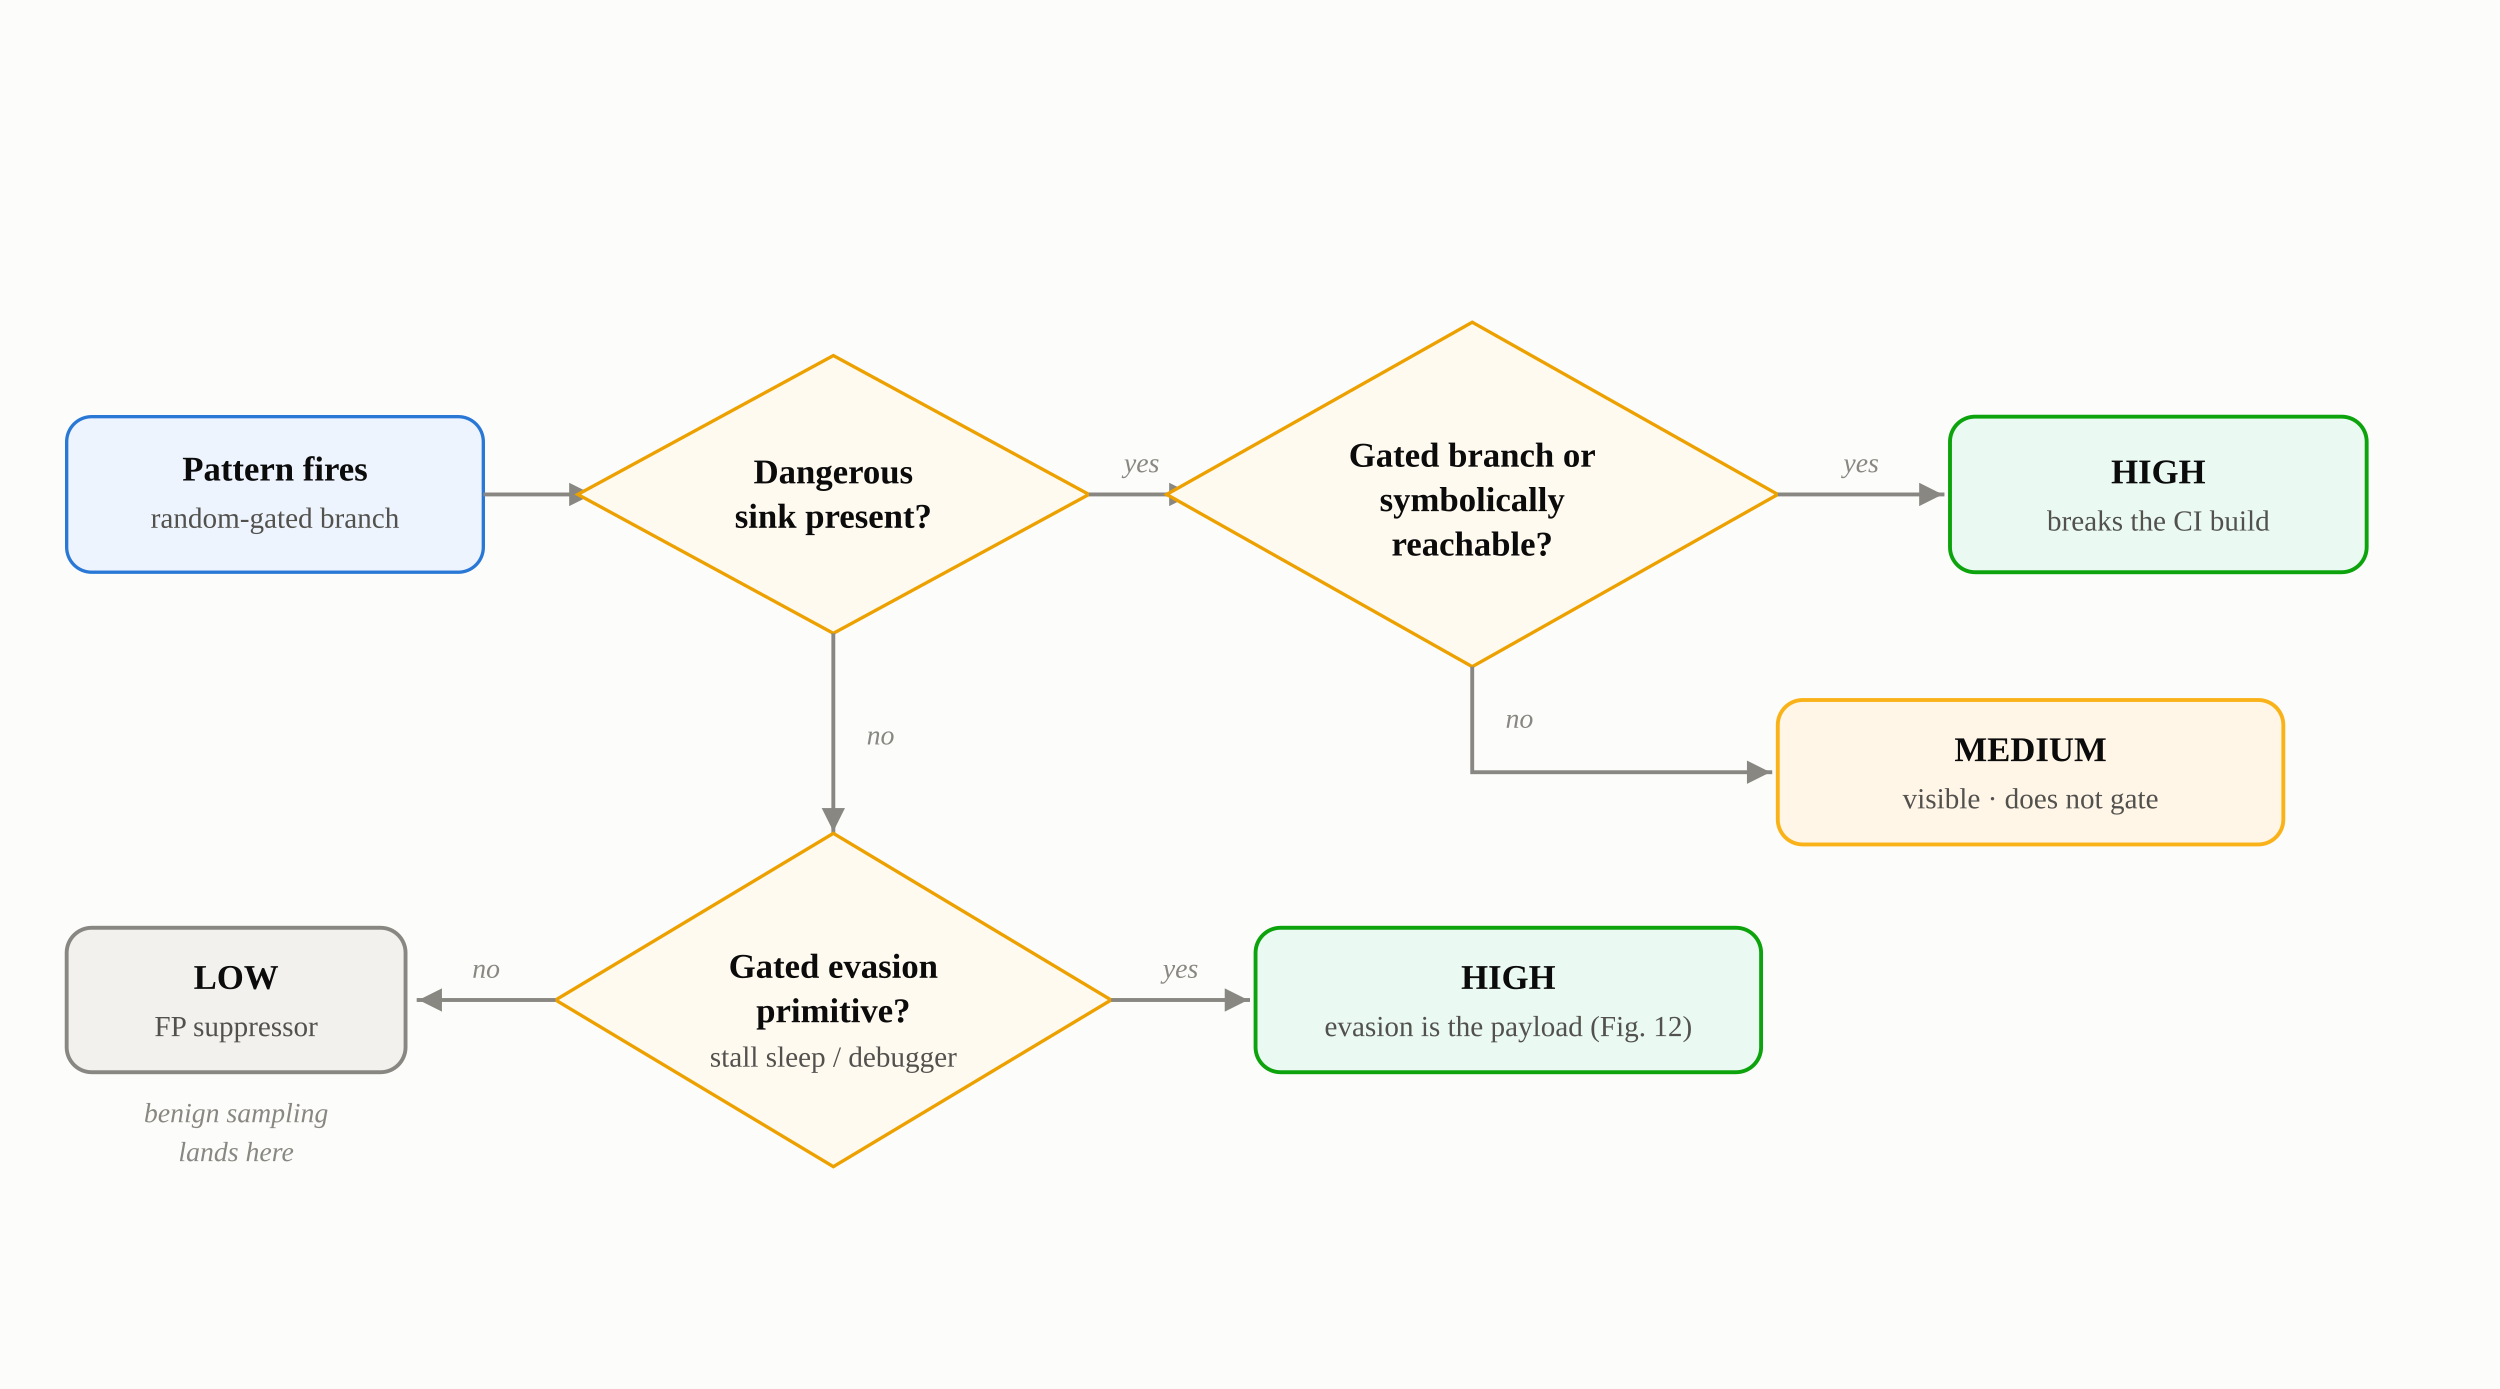
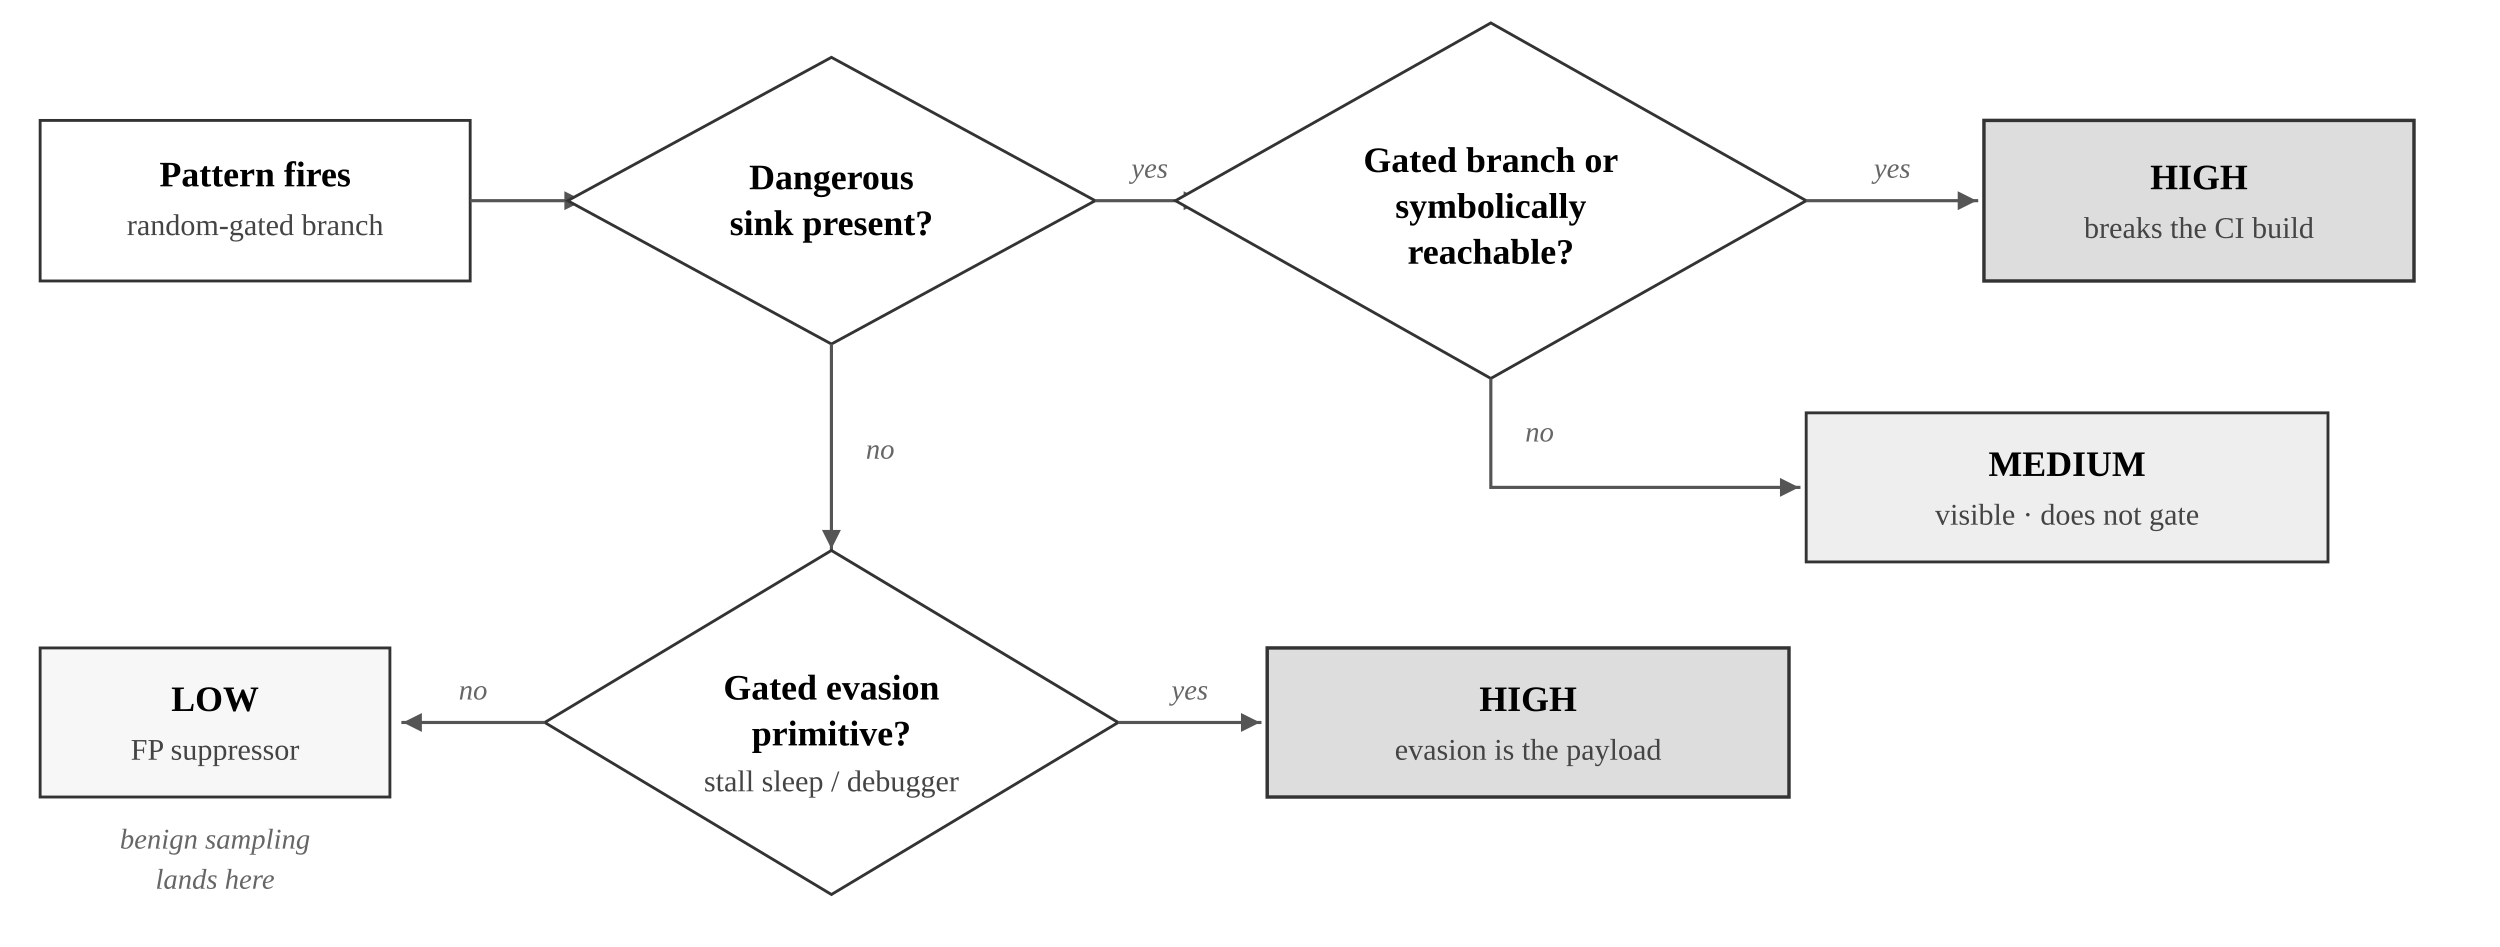
- <svg xmlns="http://www.w3.org/2000/svg" viewBox="0 0 900 500" font-family="Liberation Serif, Times New Roman, serif">
-   <rect width="900" height="500" fill="#fcfcfb" />
+ <svg xmlns="http://www.w3.org/2000/svg" viewBox="10 108 872 330" font-family="Liberation Serif, Times New Roman, serif">
+   <rect x="0" y="0" width="900" height="500" fill="#ffffff" />
  <defs>
    <marker id="a2" markerWidth="9" markerHeight="9" refX="6.5" refY="3" orient="auto">
-       <path d="M0,0 L6,3 L0,6 Z" fill="#898781" />
+       <path d="M0,0 L6,3 L0,6 Z" fill="#555555" />
    </marker>
  </defs>
  <style>
-     .t{fill:#0b0b0b;font-weight:bold;font-size:12.5px;}
-     .s{fill:#52514e;font-size:10.5px;}
-     .lab{fill:#898781;font-size:10px;font-style:italic;}
-     .flow{stroke:#898781;stroke-width:1.4;fill:none;}
-     .dia{fill:#fffaf0;stroke:#eda100;stroke-width:1.2;}
-     .hi{fill:#eafaf3;stroke:#0ca30c;stroke-width:1.4;}
-     .med{fill:#fff6e8;stroke:#fab219;stroke-width:1.4;}
-     .lo{fill:#f2f1ee;stroke:#898781;stroke-width:1.4;}
+     .t{fill:#000000;font-weight:bold;font-size:12.5px;}
+     .s{fill:#444444;font-size:10.5px;}
+     .lab{fill:#666666;font-size:10px;font-style:italic;}
+     .flow{stroke:#555555;stroke-width:1.1;fill:none;}
+     .dia{fill:#ffffff;stroke:#333333;stroke-width:1;}
+     .hi{fill:#dddddd;stroke:#333333;stroke-width:1.2;}
+     .med{fill:#eeeeee;stroke:#333333;stroke-width:1;}
+     .lo{fill:#f7f7f7;stroke:#333333;stroke-width:1;}
  </style>
-   <rect x="24" y="150" width="150" height="56" rx="9" fill="#eef4fd" stroke="#2a78d6" stroke-width="1.2" />
+   <rect x="24" y="150" width="150" height="56" rx="0" fill="#ffffff" stroke="#333333" stroke-width="1" />
  <text class="t" x="99" y="173" text-anchor="middle">Pattern fires</text>
  <text class="s" x="99" y="190" text-anchor="middle">random-gated branch</text>
  <line class="flow" x1="174" y1="178" x2="214" y2="178" marker-end="url(#a2)" />
  <polygon class="dia" points="300,128 392,178 300,228 208,178" />
  <text class="t" x="300" y="174" text-anchor="middle">Dangerous</text>
  <text class="t" x="300" y="190" text-anchor="middle">sink present?</text>
  <line class="flow" x1="392" y1="178" x2="430" y2="178" marker-end="url(#a2)" />
  <text class="lab" x="411" y="170" text-anchor="middle">yes</text>
  <polygon class="dia" points="530,116 640,178 530,240 420,178" />
  <text class="t" x="530" y="168" text-anchor="middle">Gated branch or</text>
  <text class="t" x="530" y="184" text-anchor="middle">symbolically</text>
  <text class="t" x="530" y="200" text-anchor="middle">reachable?</text>
  <line class="flow" x1="640" y1="178" x2="700" y2="178" marker-end="url(#a2)" />
  <text class="lab" x="670" y="170" text-anchor="middle">yes</text>
-   <rect class="hi" x="702" y="150" width="150" height="56" rx="9" />
+   <rect class="hi" x="702" y="150" width="150" height="56" rx="0" />
  <text class="t" x="777" y="174" text-anchor="middle">HIGH</text>
  <text class="s" x="777" y="191" text-anchor="middle">breaks the CI build</text>
  <path class="flow" d="M530,240 L530,278 L638,278" marker-end="url(#a2)" />
  <text class="lab" x="547" y="262" text-anchor="middle">no</text>
-   <rect class="med" x="640" y="252" width="182" height="52" rx="9" />
+   <rect class="med" x="640" y="252" width="182" height="52" rx="0" />
  <text class="t" x="731" y="274" text-anchor="middle">MEDIUM</text>
  <text class="s" x="731" y="291" text-anchor="middle">visible · does not gate</text>
  <line class="flow" x1="300" y1="228" x2="300" y2="300" marker-end="url(#a2)" />
  <text class="lab" x="317" y="268" text-anchor="middle">no</text>
  <polygon class="dia" points="300,300 400,360 300,420 200,360" />
  <text class="t" x="300" y="352" text-anchor="middle">Gated evasion</text>
  <text class="t" x="300" y="368" text-anchor="middle">primitive?</text>
  <text class="s" x="300" y="384" text-anchor="middle">stall sleep / debugger</text>
  <line class="flow" x1="400" y1="360" x2="450" y2="360" marker-end="url(#a2)" />
  <text class="lab" x="425" y="352" text-anchor="middle">yes</text>
-   <rect class="hi" x="452" y="334" width="182" height="52" rx="9" />
+   <rect class="hi" x="452" y="334" width="182" height="52" rx="0" />
  <text class="t" x="543" y="356" text-anchor="middle">HIGH</text>
-   <text class="s" x="543" y="373" text-anchor="middle">evasion is the payload (Fig. 12)</text>
+   <text class="s" x="543" y="373" text-anchor="middle">evasion is the payload</text>
  <line class="flow" x1="200" y1="360" x2="150" y2="360" marker-end="url(#a2)" />
  <text class="lab" x="175" y="352" text-anchor="middle">no</text>
-   <rect class="lo" x="24" y="334" width="122" height="52" rx="9" />
+   <rect class="lo" x="24" y="334" width="122" height="52" rx="0" />
  <text class="t" x="85" y="356" text-anchor="middle">LOW</text>
  <text class="s" x="85" y="373" text-anchor="middle">FP suppressor</text>
  <text class="lab" x="85" y="404" text-anchor="middle">benign sampling</text>
  <text class="lab" x="85" y="418" text-anchor="middle">lands here</text>
</svg>
